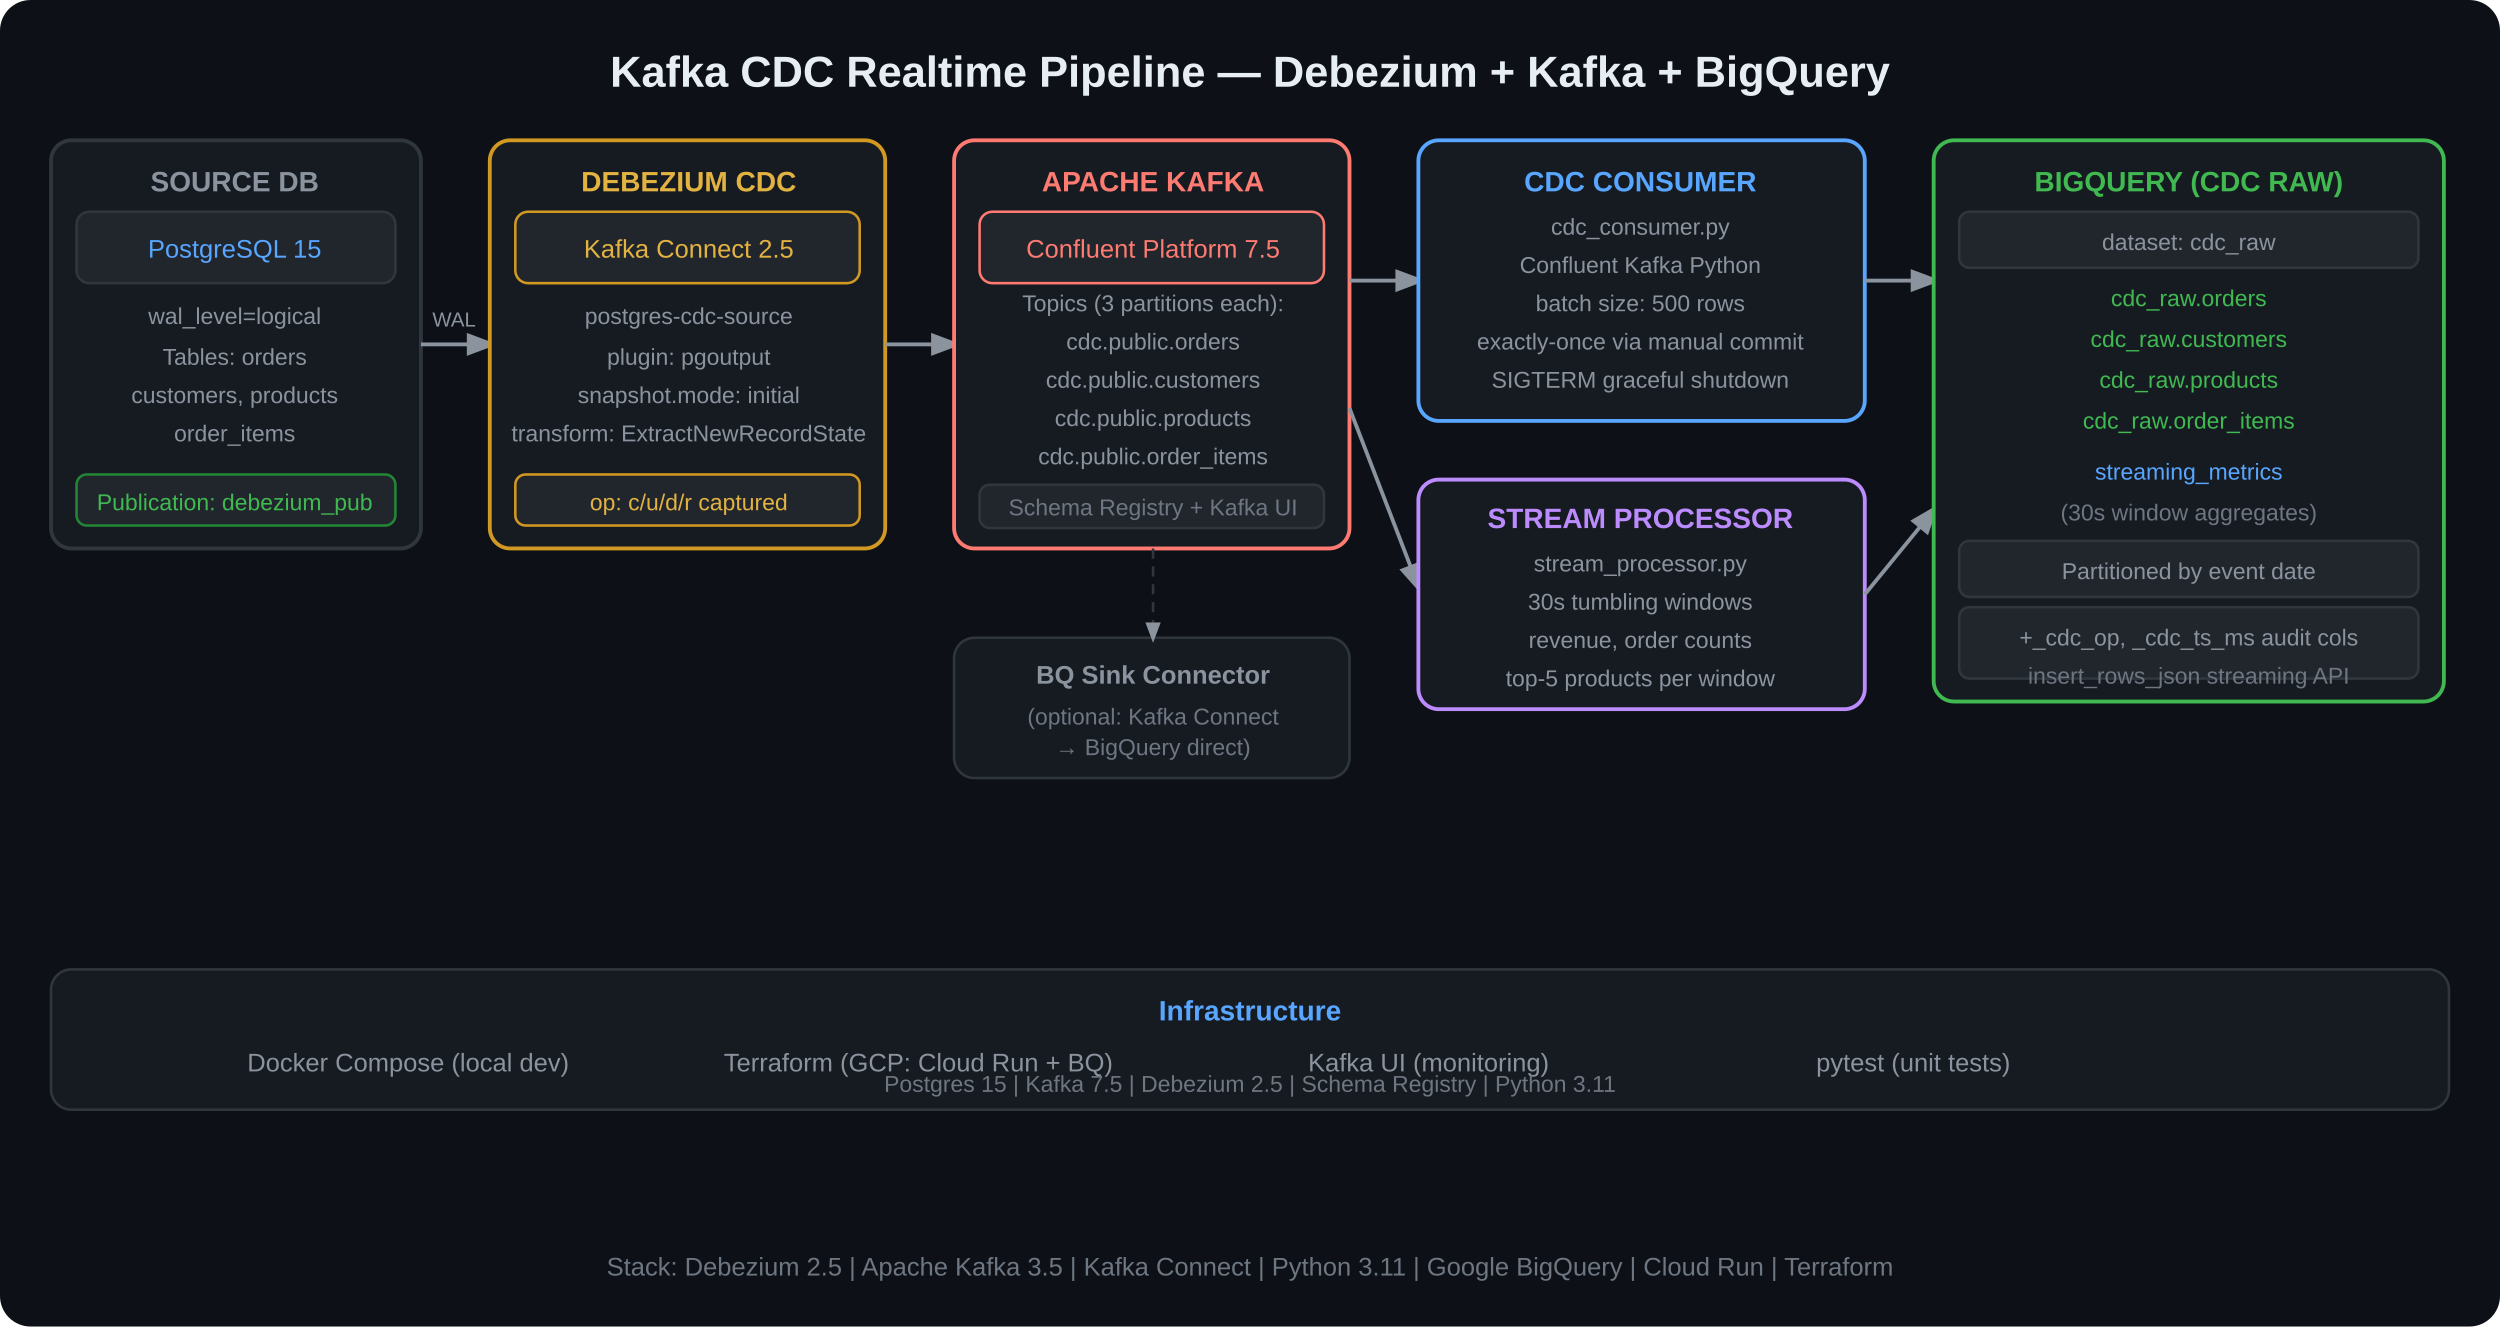
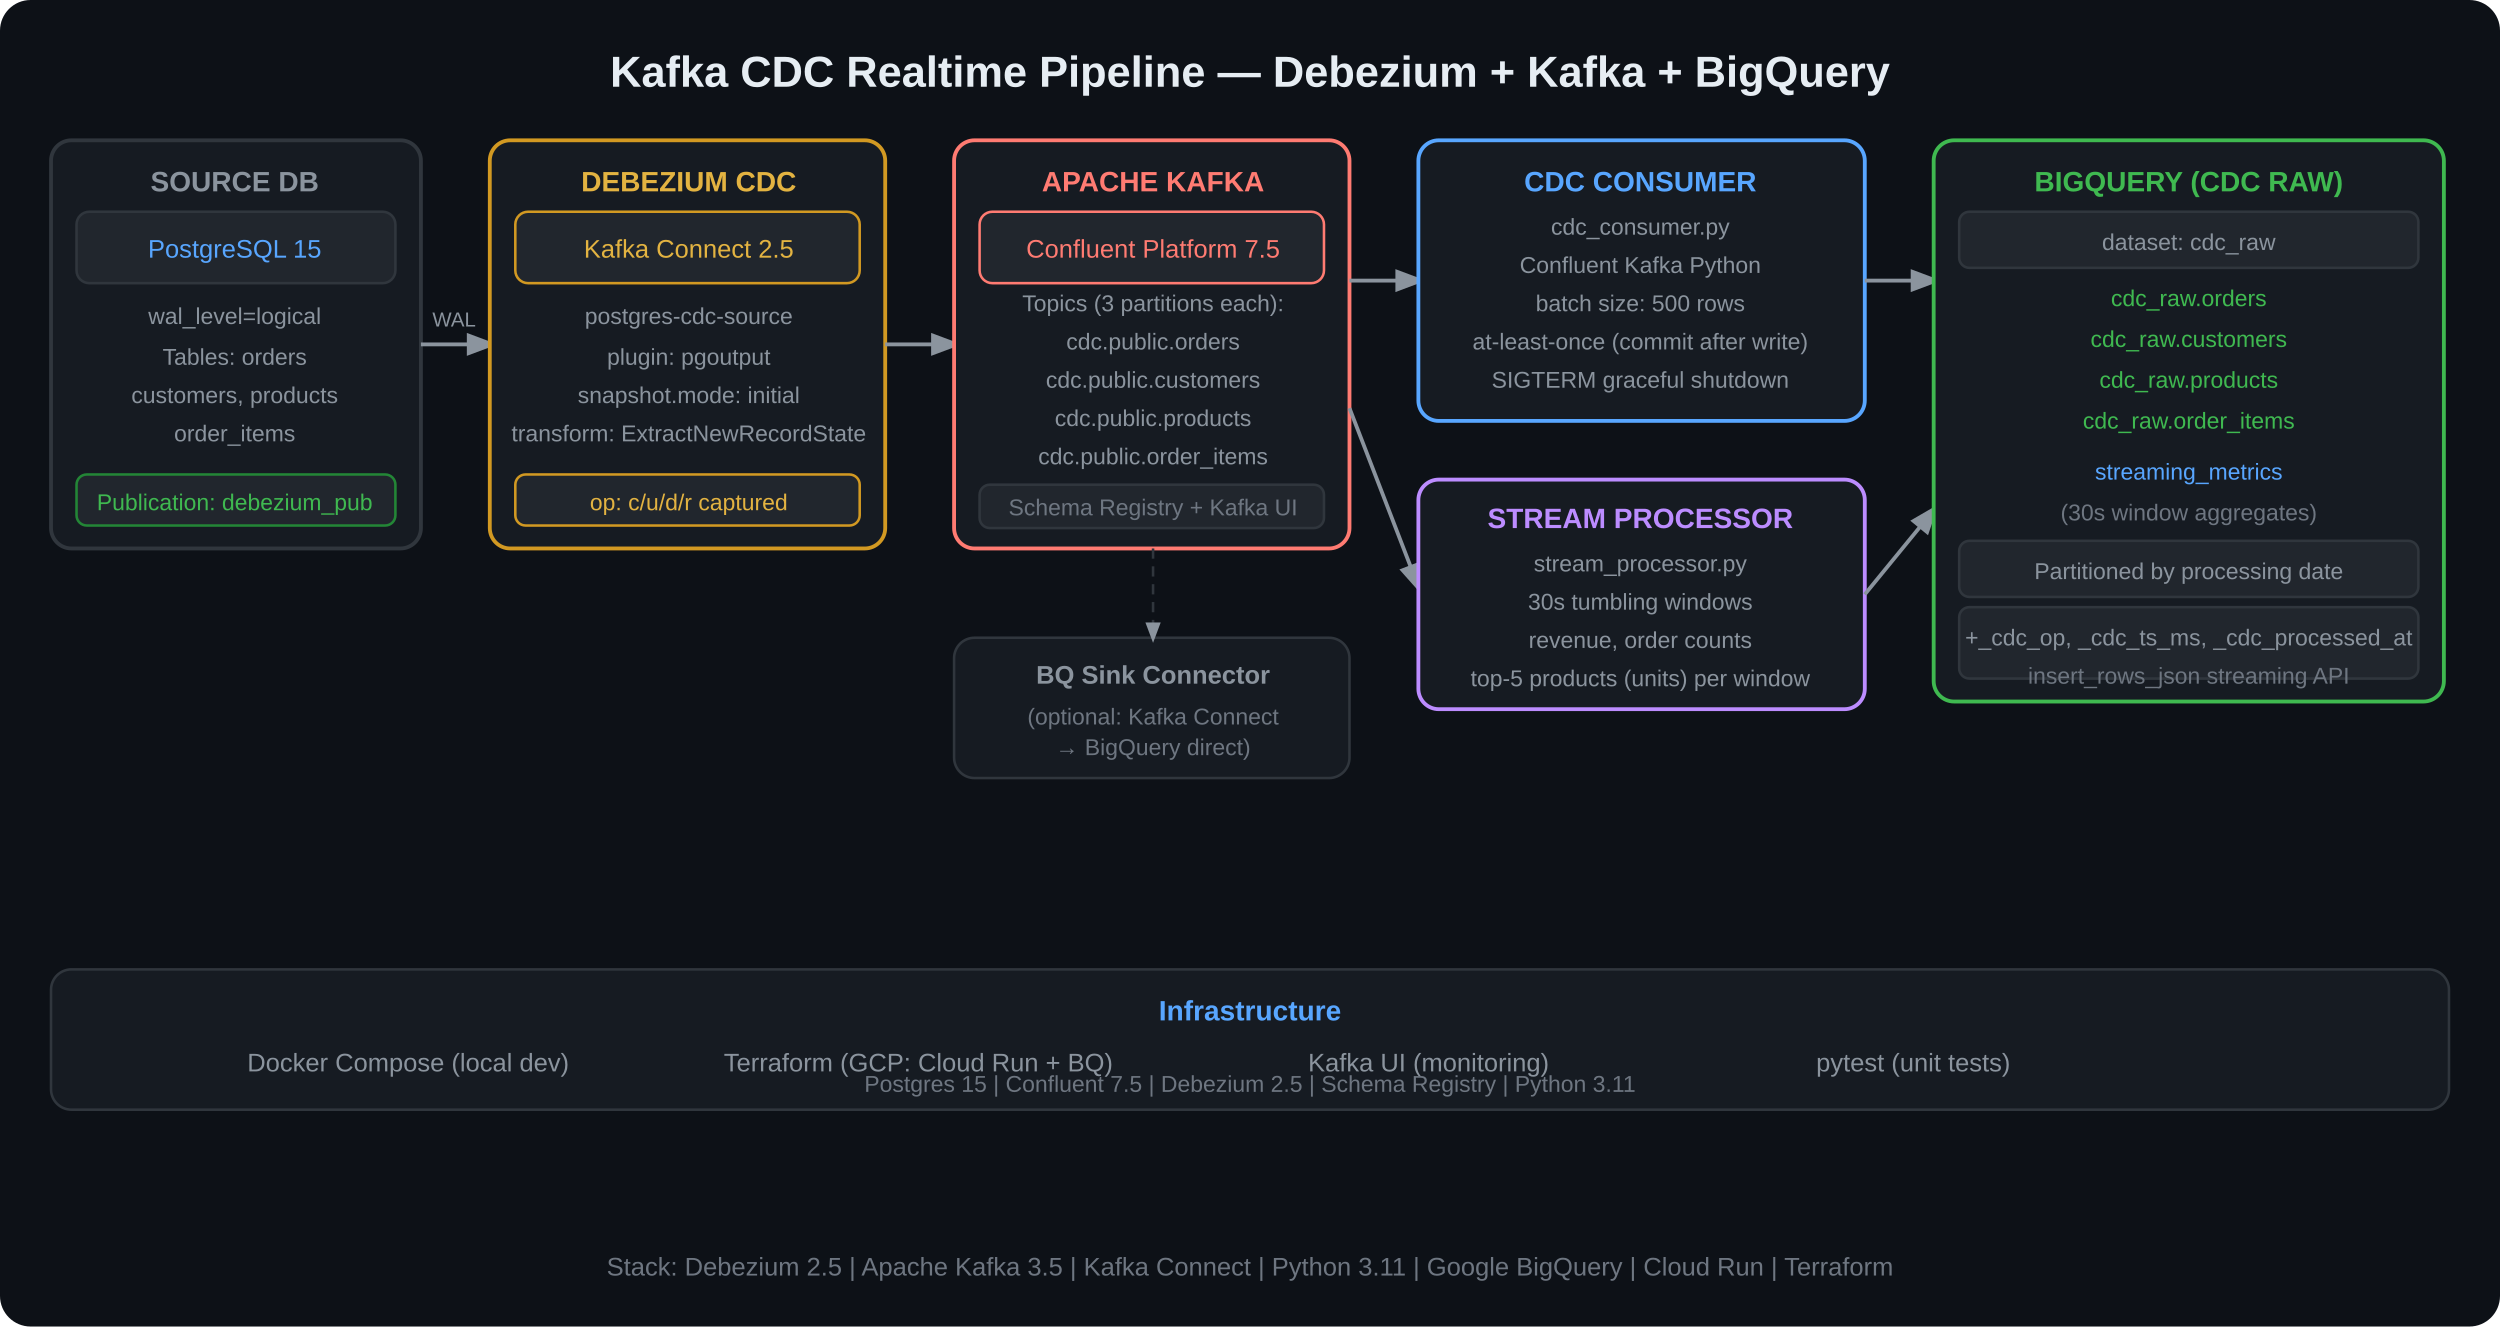
<svg xmlns="http://www.w3.org/2000/svg" viewBox="0 0 980 520" font-family="Segoe UI, Arial, sans-serif">
  <rect width="980" height="520" fill="#0d1117" rx="12" />
  <text x="490" y="34" text-anchor="middle" font-size="17" font-weight="bold" fill="#e6edf3">Kafka CDC Realtime Pipeline — Debezium + Kafka + BigQuery</text>
  <rect x="20" y="55" width="145" height="160" rx="8" fill="#161b22" stroke="#30363d" stroke-width="1.5" />
  <text x="92" y="75" text-anchor="middle" font-size="11" fill="#8b949e" font-weight="bold">SOURCE DB</text>
  <rect x="30" y="83" width="125" height="28" rx="5" fill="#21262d" stroke="#30363d" />
  <text x="92" y="101" text-anchor="middle" font-size="10" fill="#58a6ff">PostgreSQL 15</text>
  <text x="92" y="127" text-anchor="middle" font-size="9" fill="#8b949e">wal_level=logical</text>
  <text x="92" y="143" text-anchor="middle" font-size="9" fill="#8b949e">Tables: orders</text>
  <text x="92" y="158" text-anchor="middle" font-size="9" fill="#8b949e">customers, products</text>
  <text x="92" y="173" text-anchor="middle" font-size="9" fill="#8b949e">order_items</text>
  <rect x="30" y="186" width="125" height="20" rx="4" fill="#21262d" stroke="#238636" />
  <text x="92" y="200" text-anchor="middle" font-size="9" fill="#3fb950">Publication: debezium_pub</text>
  <line x1="165" y1="135" x2="192" y2="135" stroke="#8b949e" stroke-width="1.5" marker-end="url(#a)" />
  <text x="178" y="128" text-anchor="middle" font-size="8" fill="#8b949e">WAL</text>
  <rect x="192" y="55" width="155" height="160" rx="8" fill="#161b22" stroke="#d29922" stroke-width="1.5" />
  <text x="270" y="75" text-anchor="middle" font-size="11" fill="#e3b341" font-weight="bold">DEBEZIUM CDC</text>
  <rect x="202" y="83" width="135" height="28" rx="5" fill="#21262d" stroke="#d29922" />
  <text x="270" y="101" text-anchor="middle" font-size="10" fill="#e3b341">Kafka Connect 2.5</text>
  <text x="270" y="127" text-anchor="middle" font-size="9" fill="#8b949e">postgres-cdc-source</text>
  <text x="270" y="143" text-anchor="middle" font-size="9" fill="#8b949e">plugin: pgoutput</text>
  <text x="270" y="158" text-anchor="middle" font-size="9" fill="#8b949e">snapshot.mode: initial</text>
  <text x="270" y="173" text-anchor="middle" font-size="9" fill="#8b949e">transform: ExtractNewRecordState</text>
  <rect x="202" y="186" width="135" height="20" rx="4" fill="#21262d" stroke="#d29922" />
  <text x="270" y="200" text-anchor="middle" font-size="9" fill="#e3b341">op: c/u/d/r captured</text>
  <line x1="347" y1="135" x2="374" y2="135" stroke="#8b949e" stroke-width="1.5" marker-end="url(#a)" />
  <rect x="374" y="55" width="155" height="160" rx="8" fill="#161b22" stroke="#ff7b72" stroke-width="1.5" />
  <text x="452" y="75" text-anchor="middle" font-size="11" fill="#ff7b72" font-weight="bold">APACHE KAFKA</text>
  <rect x="384" y="83" width="135" height="28" rx="5" fill="#21262d" stroke="#ff7b72" />
  <text x="452" y="101" text-anchor="middle" font-size="10" fill="#ff7b72">Confluent Platform 7.5</text>
  <text x="452" y="122" text-anchor="middle" font-size="9" fill="#8b949e">Topics (3 partitions each):</text>
  <text x="452" y="137" text-anchor="middle" font-size="9" fill="#8b949e">cdc.public.orders</text>
  <text x="452" y="152" text-anchor="middle" font-size="9" fill="#8b949e">cdc.public.customers</text>
  <text x="452" y="167" text-anchor="middle" font-size="9" fill="#8b949e">cdc.public.products</text>
  <text x="452" y="182" text-anchor="middle" font-size="9" fill="#8b949e">cdc.public.order_items</text>
  <rect x="384" y="190" width="135" height="17" rx="4" fill="#21262d" stroke="#30363d" />
  <text x="452" y="202" text-anchor="middle" font-size="9" fill="#6e7681">Schema Registry + Kafka UI</text>
  <line x1="529" y1="110" x2="556" y2="110" stroke="#8b949e" stroke-width="1.5" marker-end="url(#a)" />
  <line x1="529" y1="160" x2="556" y2="230" stroke="#8b949e" stroke-width="1.5" marker-end="url(#a)" />
  <rect x="556" y="55" width="175" height="110" rx="8" fill="#161b22" stroke="#58a6ff" stroke-width="1.5" />
  <text x="643" y="75" text-anchor="middle" font-size="11" fill="#58a6ff" font-weight="bold">CDC CONSUMER</text>
  <text x="643" y="92" text-anchor="middle" font-size="9" fill="#8b949e">cdc_consumer.py</text>
  <text x="643" y="107" text-anchor="middle" font-size="9" fill="#8b949e">Confluent Kafka Python</text>
  <text x="643" y="122" text-anchor="middle" font-size="9" fill="#8b949e">batch size: 500 rows</text>
-   <text x="643" y="137" text-anchor="middle" font-size="9" fill="#8b949e">exactly-once via manual commit</text>
+   <text x="643" y="137" text-anchor="middle" font-size="9" fill="#8b949e">at-least-once (commit after write)</text>
  <text x="643" y="152" text-anchor="middle" font-size="9" fill="#8b949e">SIGTERM graceful shutdown</text>
  <rect x="556" y="188" width="175" height="90" rx="8" fill="#161b22" stroke="#bc8cff" stroke-width="1.5" />
  <text x="643" y="207" text-anchor="middle" font-size="11" fill="#bc8cff" font-weight="bold">STREAM PROCESSOR</text>
  <text x="643" y="224" text-anchor="middle" font-size="9" fill="#8b949e">stream_processor.py</text>
  <text x="643" y="239" text-anchor="middle" font-size="9" fill="#8b949e">30s tumbling windows</text>
  <text x="643" y="254" text-anchor="middle" font-size="9" fill="#8b949e">revenue, order counts</text>
-   <text x="643" y="269" text-anchor="middle" font-size="9" fill="#8b949e">top-5 products per window</text>
+   <text x="643" y="269" text-anchor="middle" font-size="9" fill="#8b949e">top-5 products (units) per window</text>
  <line x1="731" y1="110" x2="758" y2="110" stroke="#8b949e" stroke-width="1.5" marker-end="url(#a)" />
  <line x1="731" y1="233" x2="758" y2="200" stroke="#8b949e" stroke-width="1.5" marker-end="url(#a)" />
  <rect x="758" y="55" width="200" height="220" rx="8" fill="#161b22" stroke="#3fb950" stroke-width="1.5" />
  <text x="858" y="75" text-anchor="middle" font-size="11" fill="#3fb950" font-weight="bold">BIGQUERY (CDC RAW)</text>
  <rect x="768" y="83" width="180" height="22" rx="4" fill="#21262d" stroke="#30363d" />
  <text x="858" y="98" text-anchor="middle" font-size="9" fill="#8b949e">dataset: cdc_raw</text>
  <text x="858" y="120" text-anchor="middle" font-size="9" fill="#3fb950">cdc_raw.orders</text>
  <text x="858" y="136" text-anchor="middle" font-size="9" fill="#3fb950">cdc_raw.customers</text>
  <text x="858" y="152" text-anchor="middle" font-size="9" fill="#3fb950">cdc_raw.products</text>
  <text x="858" y="168" text-anchor="middle" font-size="9" fill="#3fb950">cdc_raw.order_items</text>
  <text x="858" y="188" text-anchor="middle" font-size="9" fill="#58a6ff">streaming_metrics</text>
  <text x="858" y="204" text-anchor="middle" font-size="9" fill="#6e7681">(30s window aggregates)</text>
  <rect x="768" y="212" width="180" height="22" rx="4" fill="#21262d" stroke="#30363d" />
-   <text x="858" y="227" text-anchor="middle" font-size="9" fill="#8b949e">Partitioned by event date</text>
+   <text x="858" y="227" text-anchor="middle" font-size="9" fill="#8b949e">Partitioned by processing date</text>
  <rect x="768" y="238" width="180" height="28" rx="4" fill="#21262d" stroke="#30363d" />
-   <text x="858" y="253" text-anchor="middle" font-size="9" fill="#8b949e">+_cdc_op, _cdc_ts_ms audit cols</text>
+   <text x="858" y="253" text-anchor="middle" font-size="9" fill="#8b949e">+_cdc_op, _cdc_ts_ms, _cdc_processed_at</text>
  <text x="858" y="268" text-anchor="middle" font-size="9" fill="#6e7681">insert_rows_json streaming API</text>
  <rect x="374" y="250" width="155" height="55" rx="8" fill="#161b22" stroke="#30363d" stroke-width="1" />
  <text x="452" y="268" text-anchor="middle" font-size="10" fill="#8b949e" font-weight="bold">BQ Sink Connector</text>
  <text x="452" y="284" text-anchor="middle" font-size="9" fill="#6e7681">(optional: Kafka Connect</text>
  <text x="452" y="296" text-anchor="middle" font-size="9" fill="#6e7681">→ BigQuery direct)</text>
  <line x1="452" y1="215" x2="452" y2="250" stroke="#30363d" stroke-width="1" stroke-dasharray="4,3" marker-end="url(#a)" />
  <rect x="20" y="380" width="940" height="55" rx="8" fill="#161b22" stroke="#30363d" stroke-width="1" />
  <text x="490" y="400" text-anchor="middle" font-size="11" fill="#58a6ff" font-weight="bold">Infrastructure</text>
  <text x="160" y="420" text-anchor="middle" font-size="10" fill="#8b949e">Docker Compose (local dev)</text>
  <text x="360" y="420" text-anchor="middle" font-size="10" fill="#8b949e">Terraform (GCP: Cloud Run + BQ)</text>
  <text x="560" y="420" text-anchor="middle" font-size="10" fill="#8b949e">Kafka UI (monitoring)</text>
  <text x="750" y="420" text-anchor="middle" font-size="10" fill="#8b949e">pytest (unit tests)</text>
-   <text x="490" y="428" text-anchor="middle" font-size="9" fill="#6e7681">Postgres 15 | Kafka 7.5 | Debezium 2.5 | Schema Registry | Python 3.11</text>
+   <text x="490" y="428" text-anchor="middle" font-size="9" fill="#6e7681">Postgres 15 | Confluent 7.5 | Debezium 2.5 | Schema Registry | Python 3.11</text>
  <defs>
    <marker id="a" markerWidth="8" markerHeight="8" refX="6" refY="3" orient="auto">
      <path d="M0,0 L0,6 L8,3 z" fill="#8b949e" />
    </marker>
  </defs>
  <text x="490" y="500" text-anchor="middle" font-size="10" fill="#6e7681">Stack: Debezium 2.5 | Apache Kafka 3.5 | Kafka Connect | Python 3.11 | Google BigQuery | Cloud Run | Terraform</text>
</svg>
